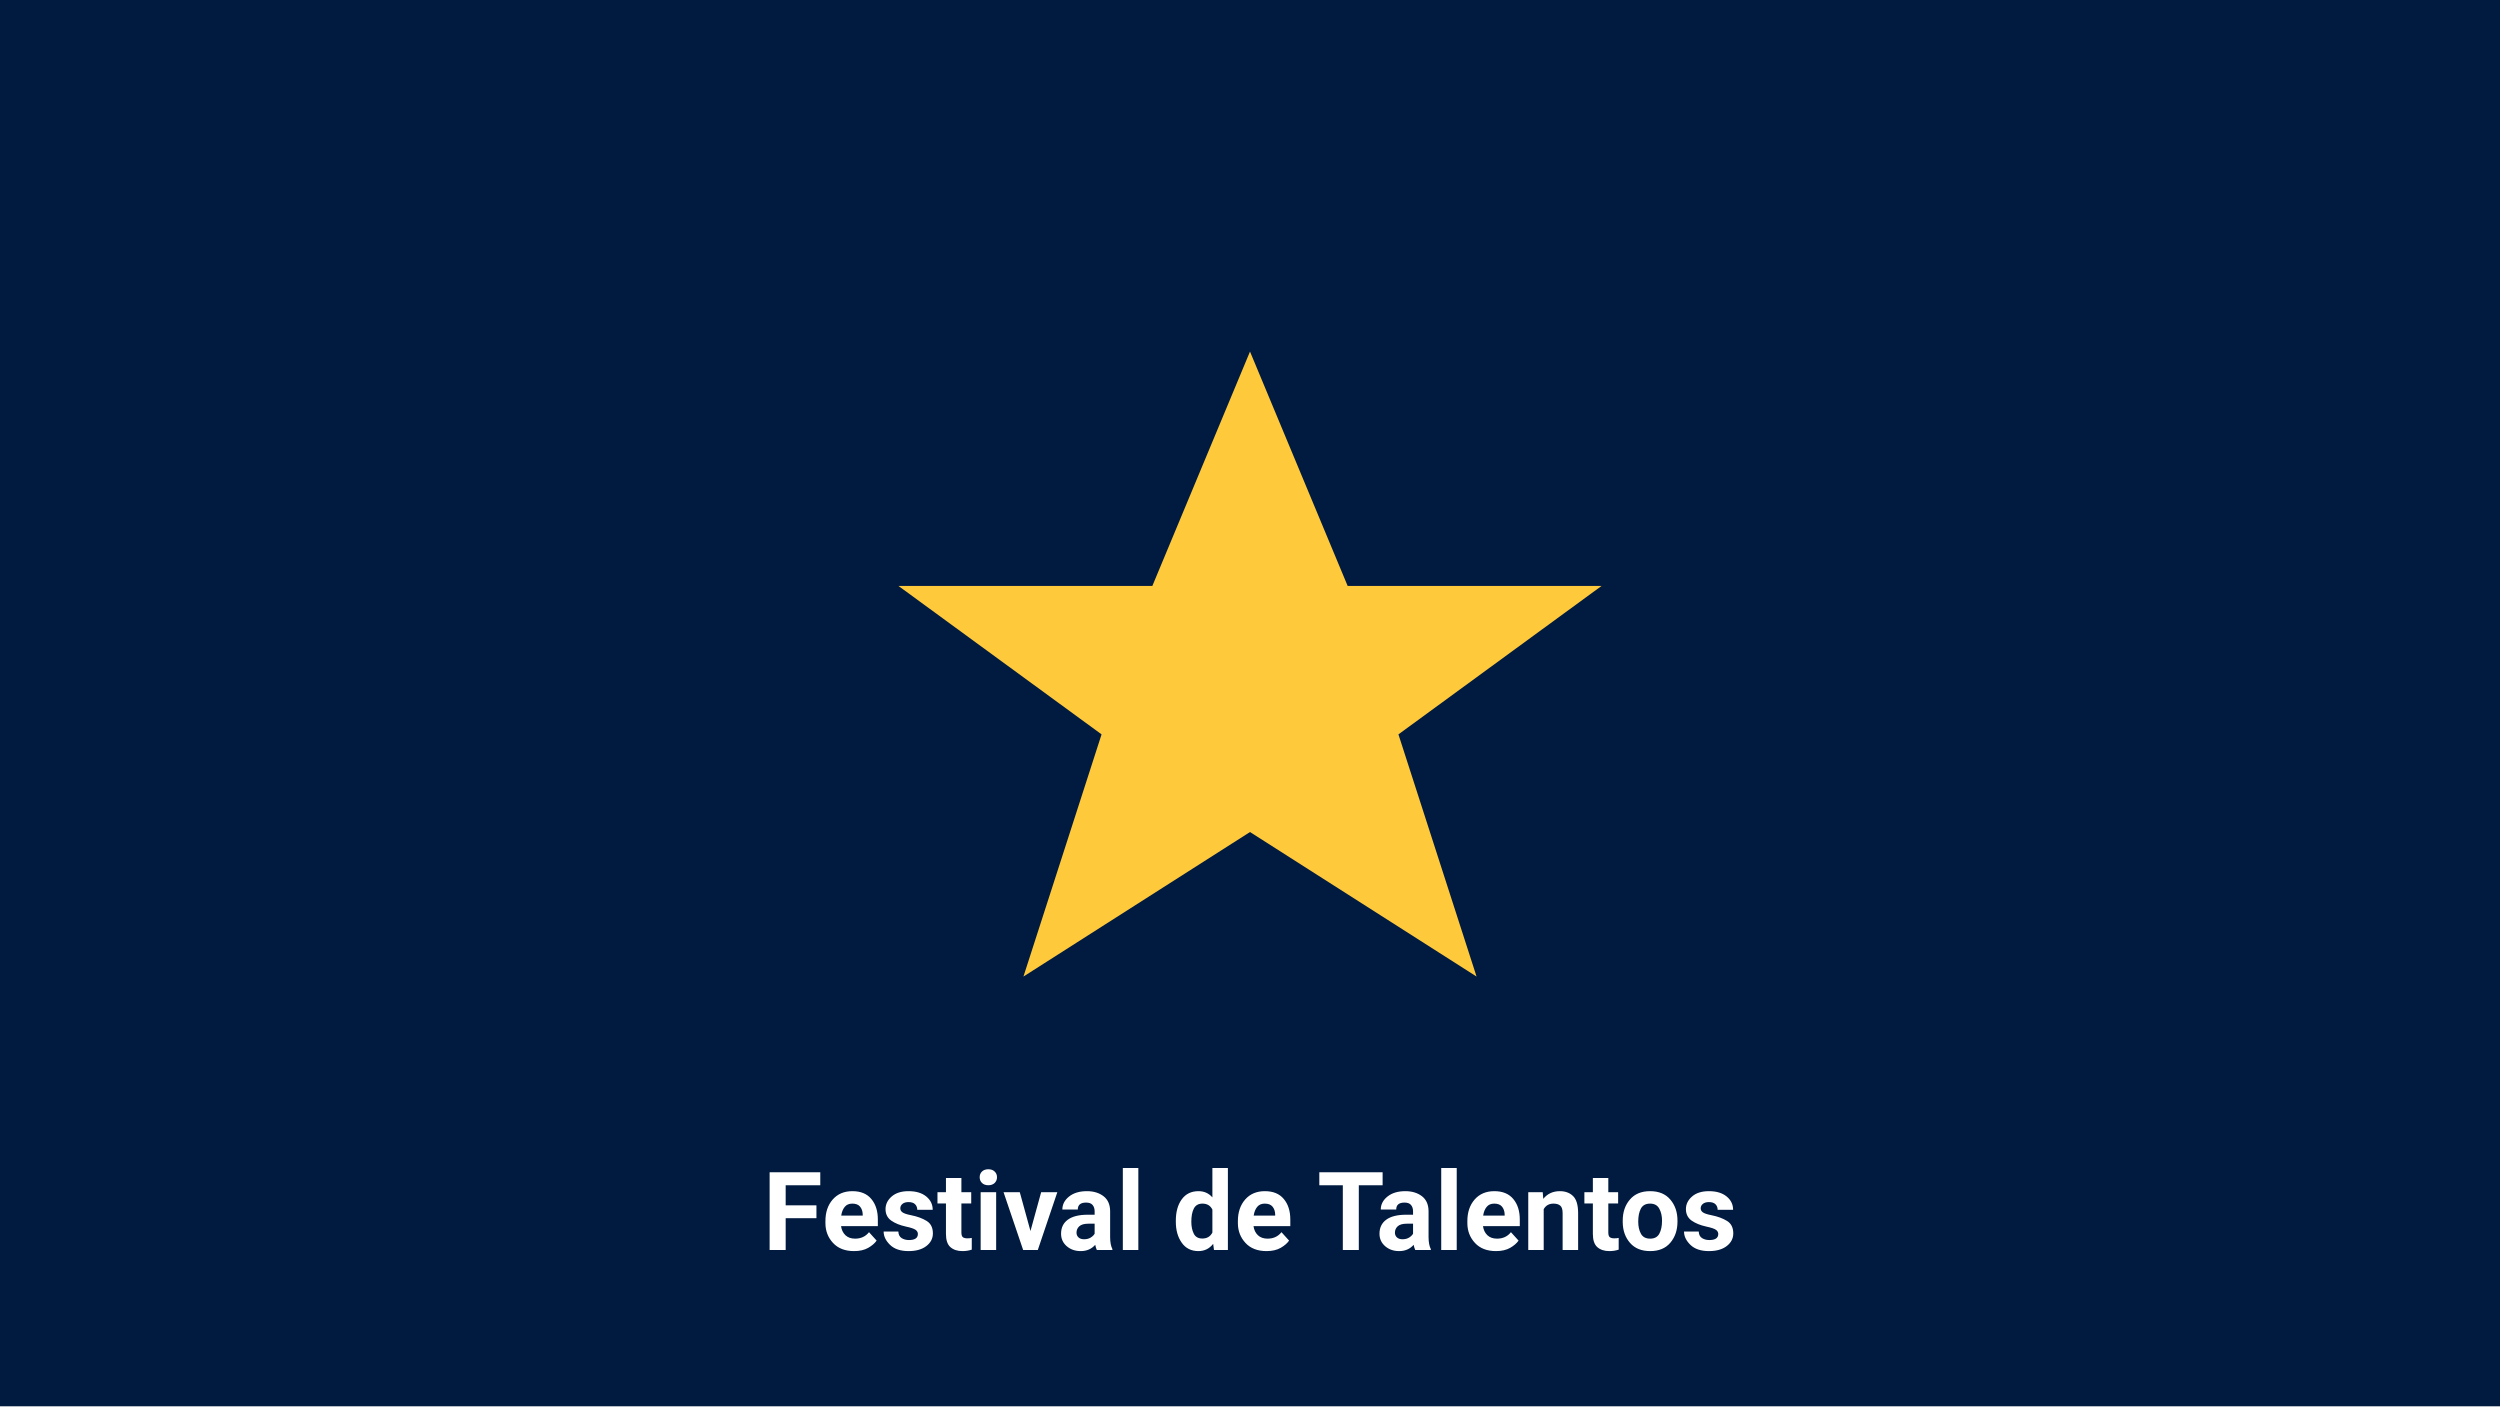
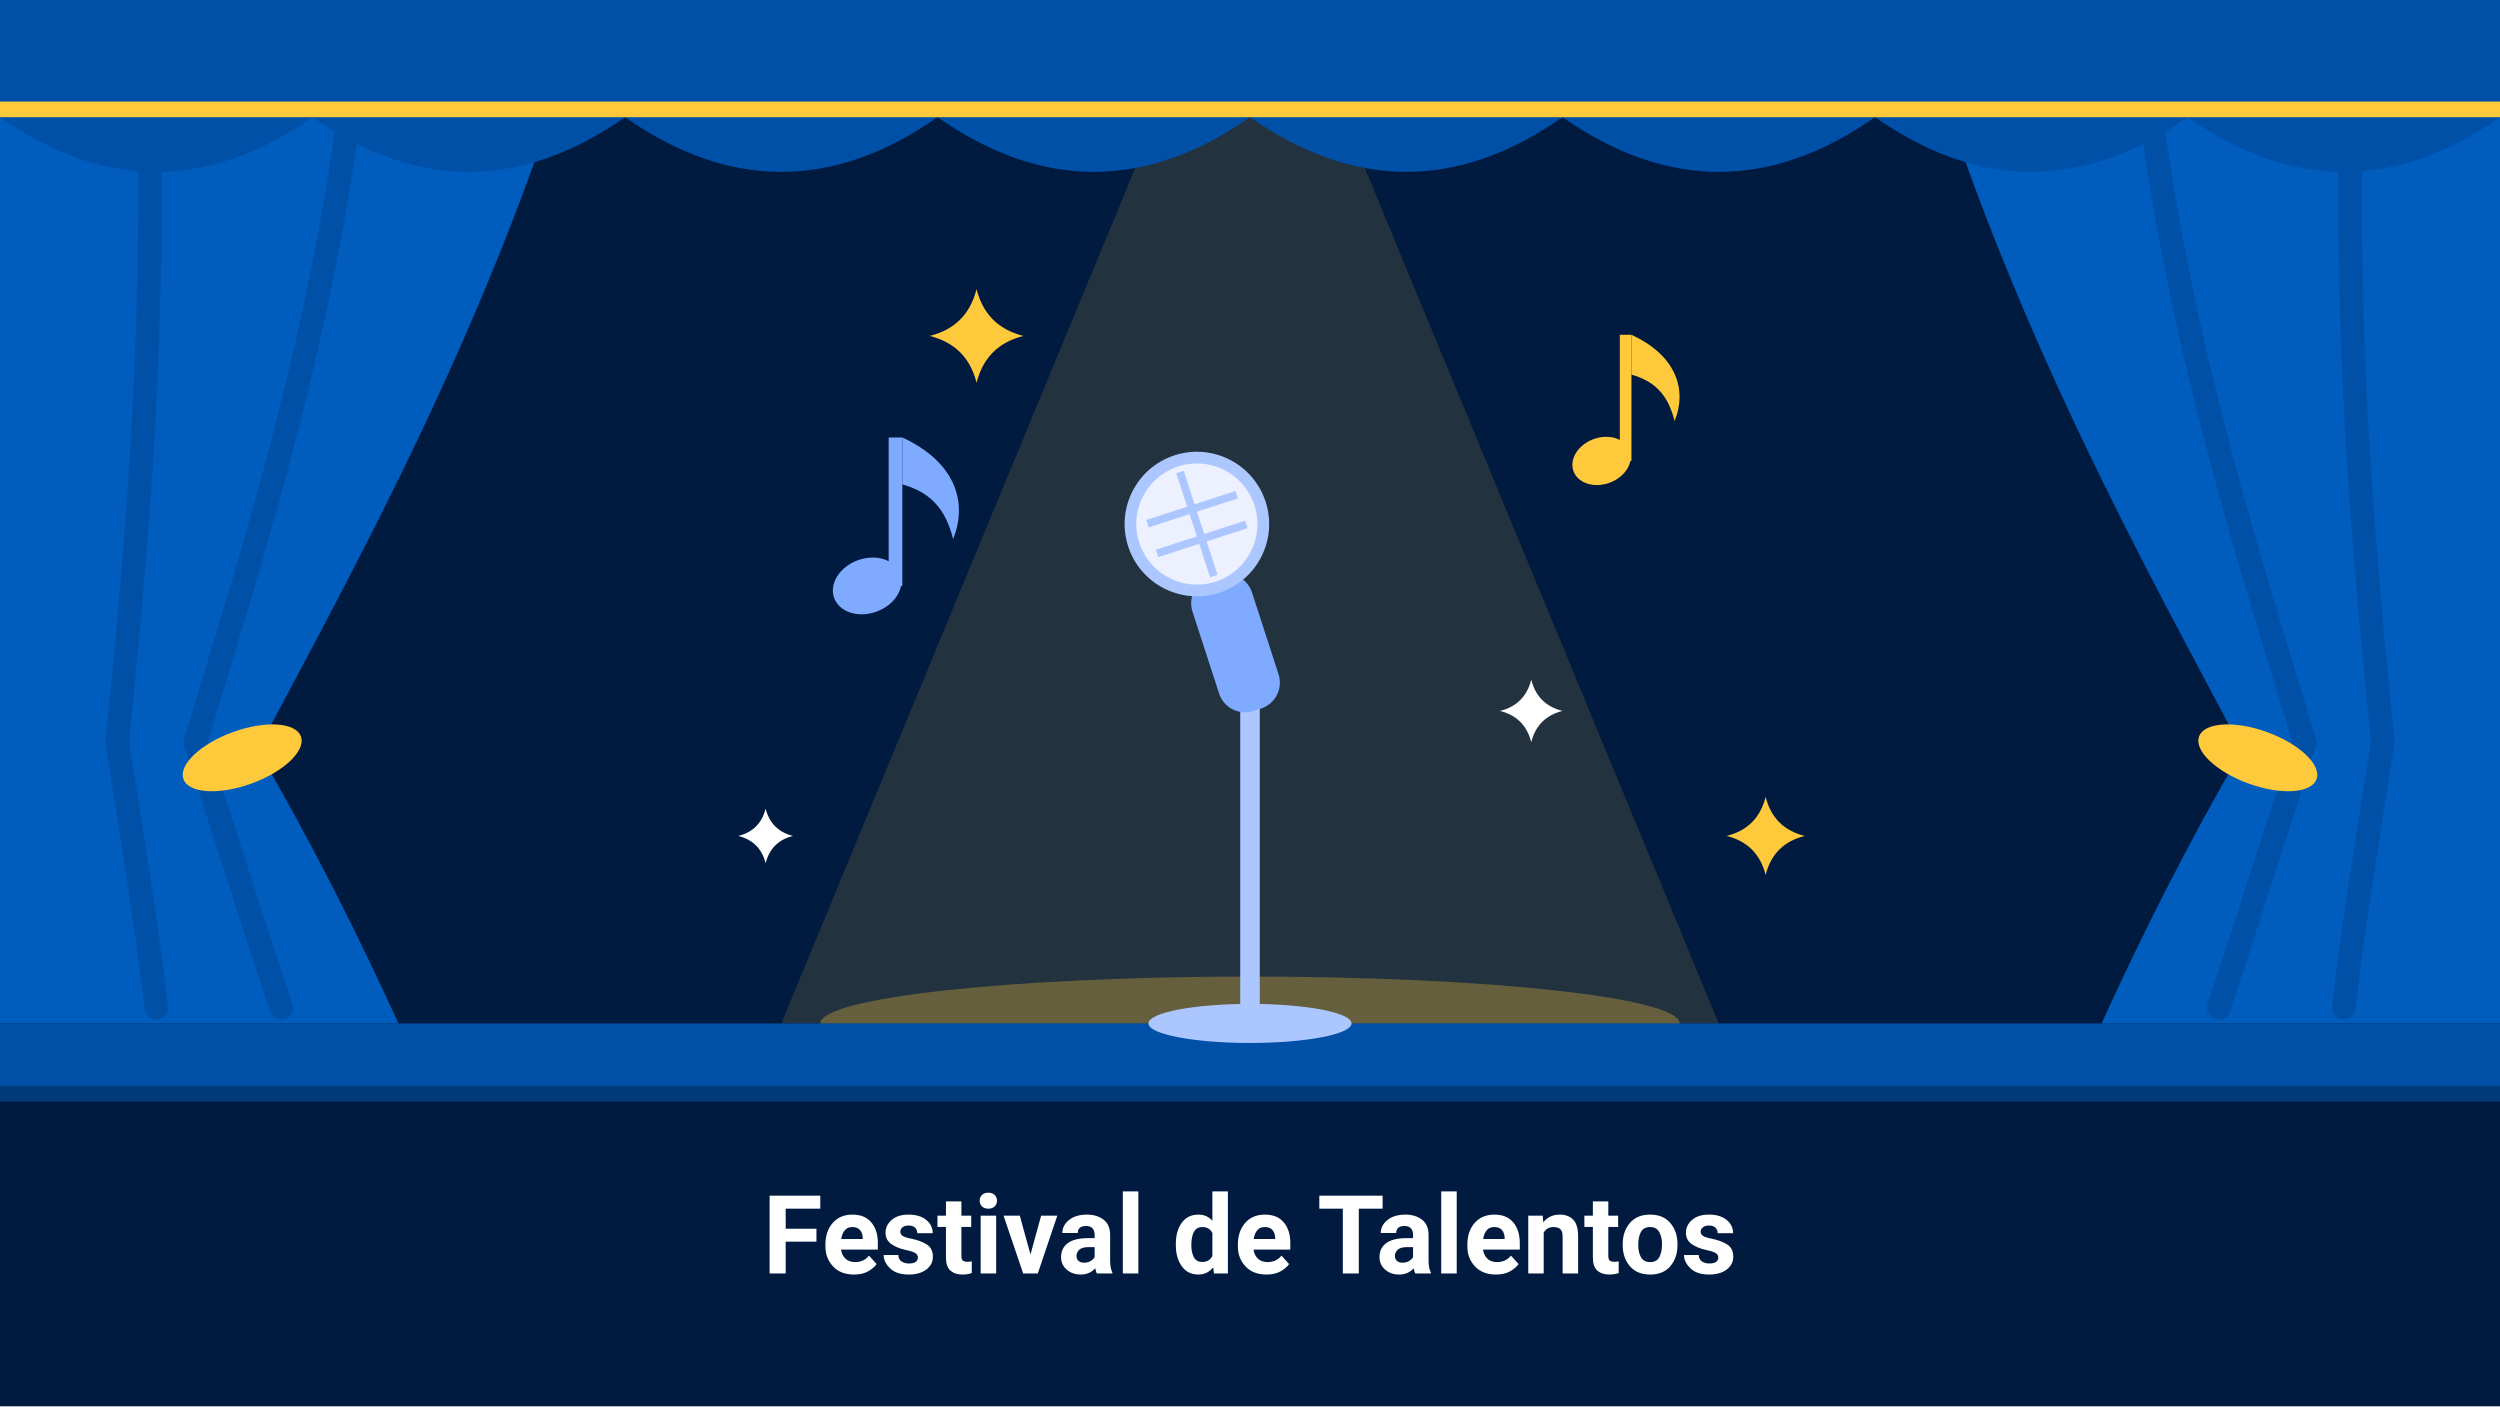
<svg xmlns="http://www.w3.org/2000/svg" width="640" height="360" viewBox="0 0 640 360" role="img" aria-labelledby="t">
+   <defs>
+     <g id="curtain">
+       <path d="M0,0 H150 C128,80 88,150 66,192 C80,216 92,240 102,262 H0 Z" fill="#005cbd" />
+       <g fill="none" stroke="#0050a7" stroke-width="6" stroke-linecap="round">
+         <path d="M38,24 C40,90 34,150 30,190 C34,215 38,240 40,258" />
+         <path d="M90,24 C82,90 62,150 50,190 C58,215 66,240 72,258" />
+       </g>
+       <ellipse cx="62" cy="194" rx="16" ry="7" fill="#ffc93c" transform="rotate(-20 62 194)" />
+     </g>
+     <path id="sparkle" d="M0,-10 Q2,-2 10,0 Q2,2 0,10 Q-2,2 -10,0 Q-2,-2 0,-10 Z" />
+     <g id="note">
+       <ellipse cx="0" cy="0" rx="9" ry="7" transform="rotate(-20)" />
+       <rect x="5.5" y="-38" width="3.5" height="38" />
+       <path d="M9,-38 C22,-32 26,-22 22,-12 C20,-20 16,-24 9,-26 Z" />
+     </g>
+   </defs>
  <rect width="640" height="360" fill="#001a40" />
-   <polygon points="320,90 345,150 410,150 358,188 378,250 320,213 262,250 282,188 230,150 295,150" fill="#ffc93c" />
-   <text x="320" y="320" text-anchor="middle" font-family="Roboto, Helvetica, Arial, sans-serif" font-weight="700" font-size="28" fill="#ffffff">Festival de Talentos</text>
+   <polygon points="296,30 344,30 440,262 200,262" fill="#ffc93c" opacity="0.14" />
+   <ellipse cx="320" cy="262" rx="110" ry="12" fill="#ffc93c" opacity="0.3" />
+   <rect x="0" y="262" width="640" height="16" fill="#0050a7" />
+   <rect x="0" y="278" width="640" height="4" fill="#003a7a" />
+   <ellipse cx="320" cy="262" rx="26" ry="5" fill="#acc7ff" />
+   <line x1="320" y1="262" x2="320" y2="178" stroke="#acc7ff" stroke-width="5" stroke-linecap="round" />
+   <g transform="translate(320,176) rotate(-18)">
+     <rect x="-8" y="-30" width="16" height="36" rx="7" fill="#7eabff" />
+     <circle cx="0" cy="-44" r="17" fill="#edf0ff" stroke="#acc7ff" stroke-width="3" />
+     <g stroke="#acc7ff" stroke-width="2">
+       <line x1="-12" y1="-48" x2="12" y2="-48" />
+       <line x1="-12" y1="-40" x2="12" y2="-40" />
+       <line x1="0" y1="-58" x2="0" y2="-30" />
+     </g>
+   </g>
+   <use href="#note" fill="#7eabff" transform="translate(222,150)" />
+   <use href="#note" fill="#ffc93c" transform="translate(410,118) scale(0.85)" />
+   <use href="#sparkle" fill="#ffc93c" transform="translate(250,86) scale(1.2)" />
+   <use href="#sparkle" fill="#ffffff" transform="translate(392,182) scale(0.8)" />
+   <use href="#sparkle" fill="#ffffff" transform="translate(196,214) scale(0.7)" />
+   <use href="#sparkle" fill="#ffc93c" transform="translate(452,214) scale(1)" />
+   <use href="#curtain" />
+   <use href="#curtain" transform="translate(640,0) scale(-1,1)" />
+   <path d="M0,0 H640 V30 Q600,58 560,30 Q520,58 480,30 Q440,58 400,30 Q360,58 320,30 Q280,58 240,30 Q200,58 160,30 Q120,58 80,30 Q40,58 0,30 Z" fill="#0050a7" />
+   <rect x="0" y="26" width="640" height="4" fill="#ffc93c" />
+   <text x="320" y="326" text-anchor="middle" font-family="Roboto, Helvetica, Arial, sans-serif" font-weight="700" font-size="28" fill="#ffffff">Festival de Talentos</text>
</svg>
